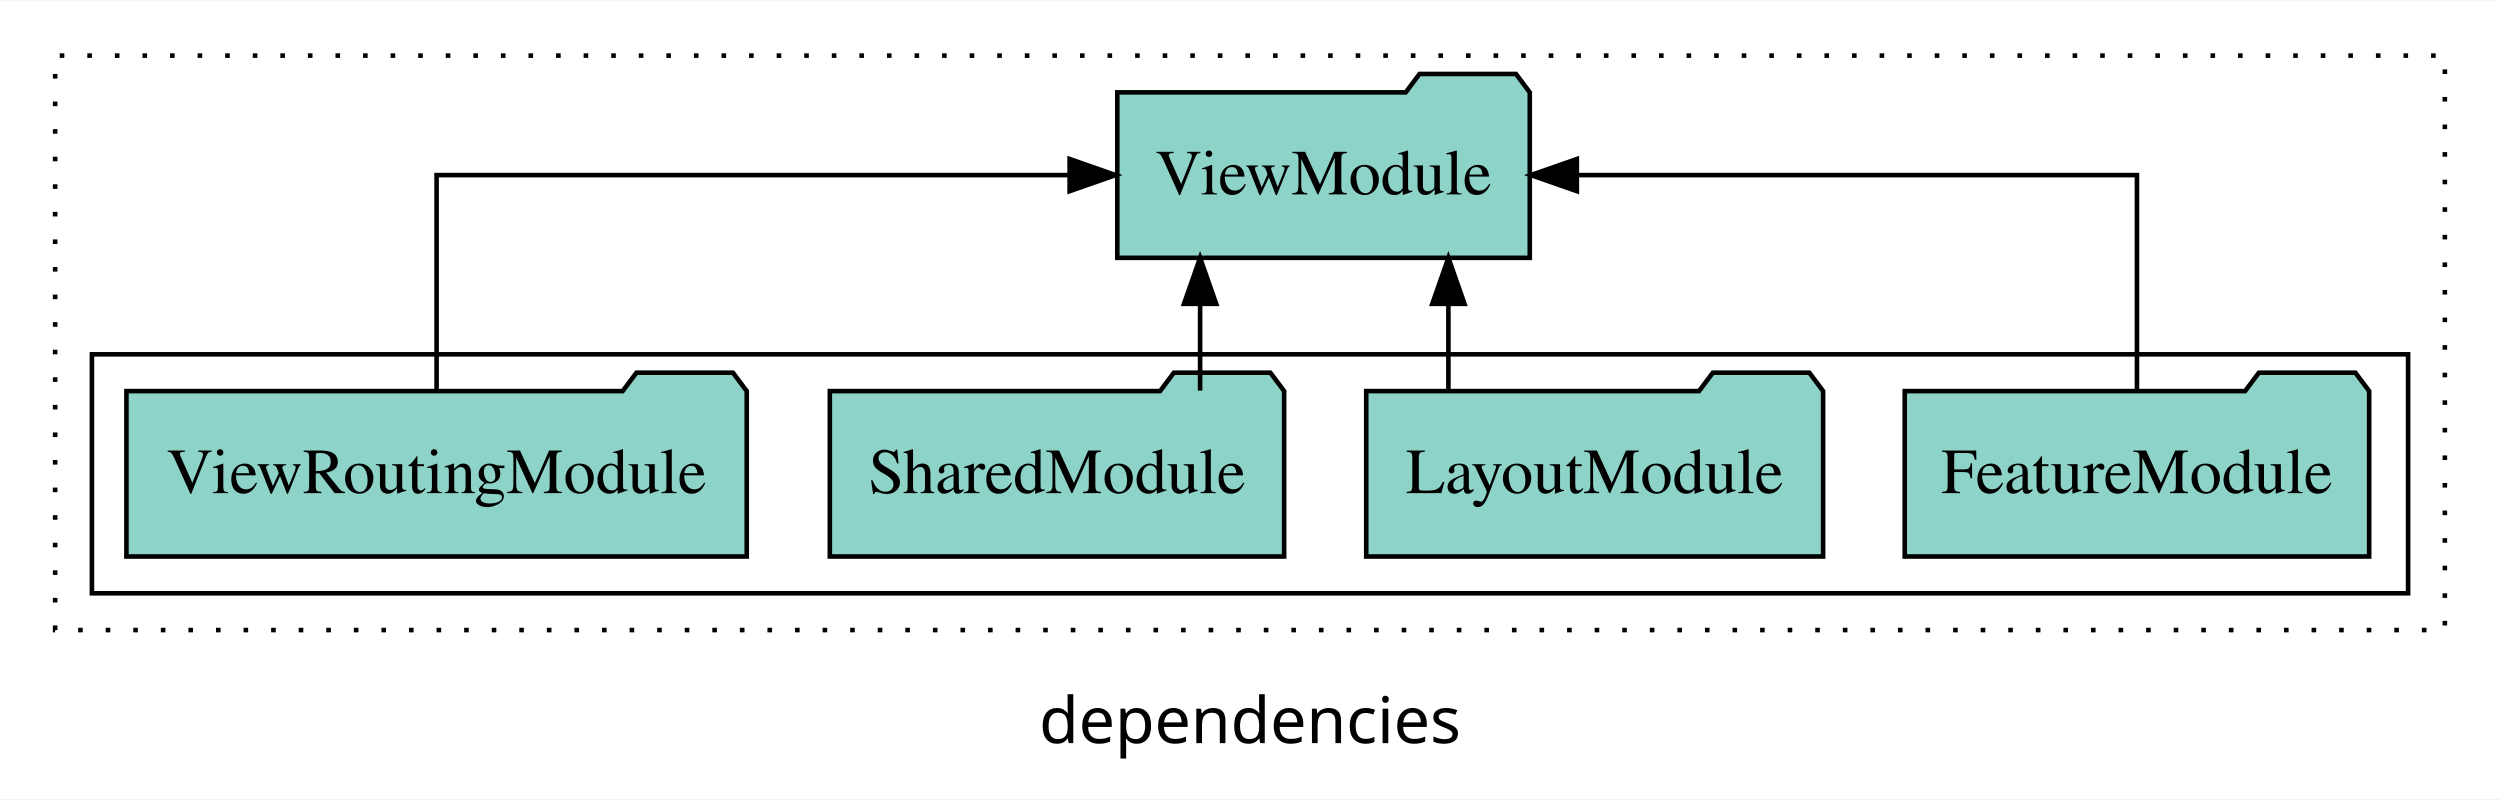
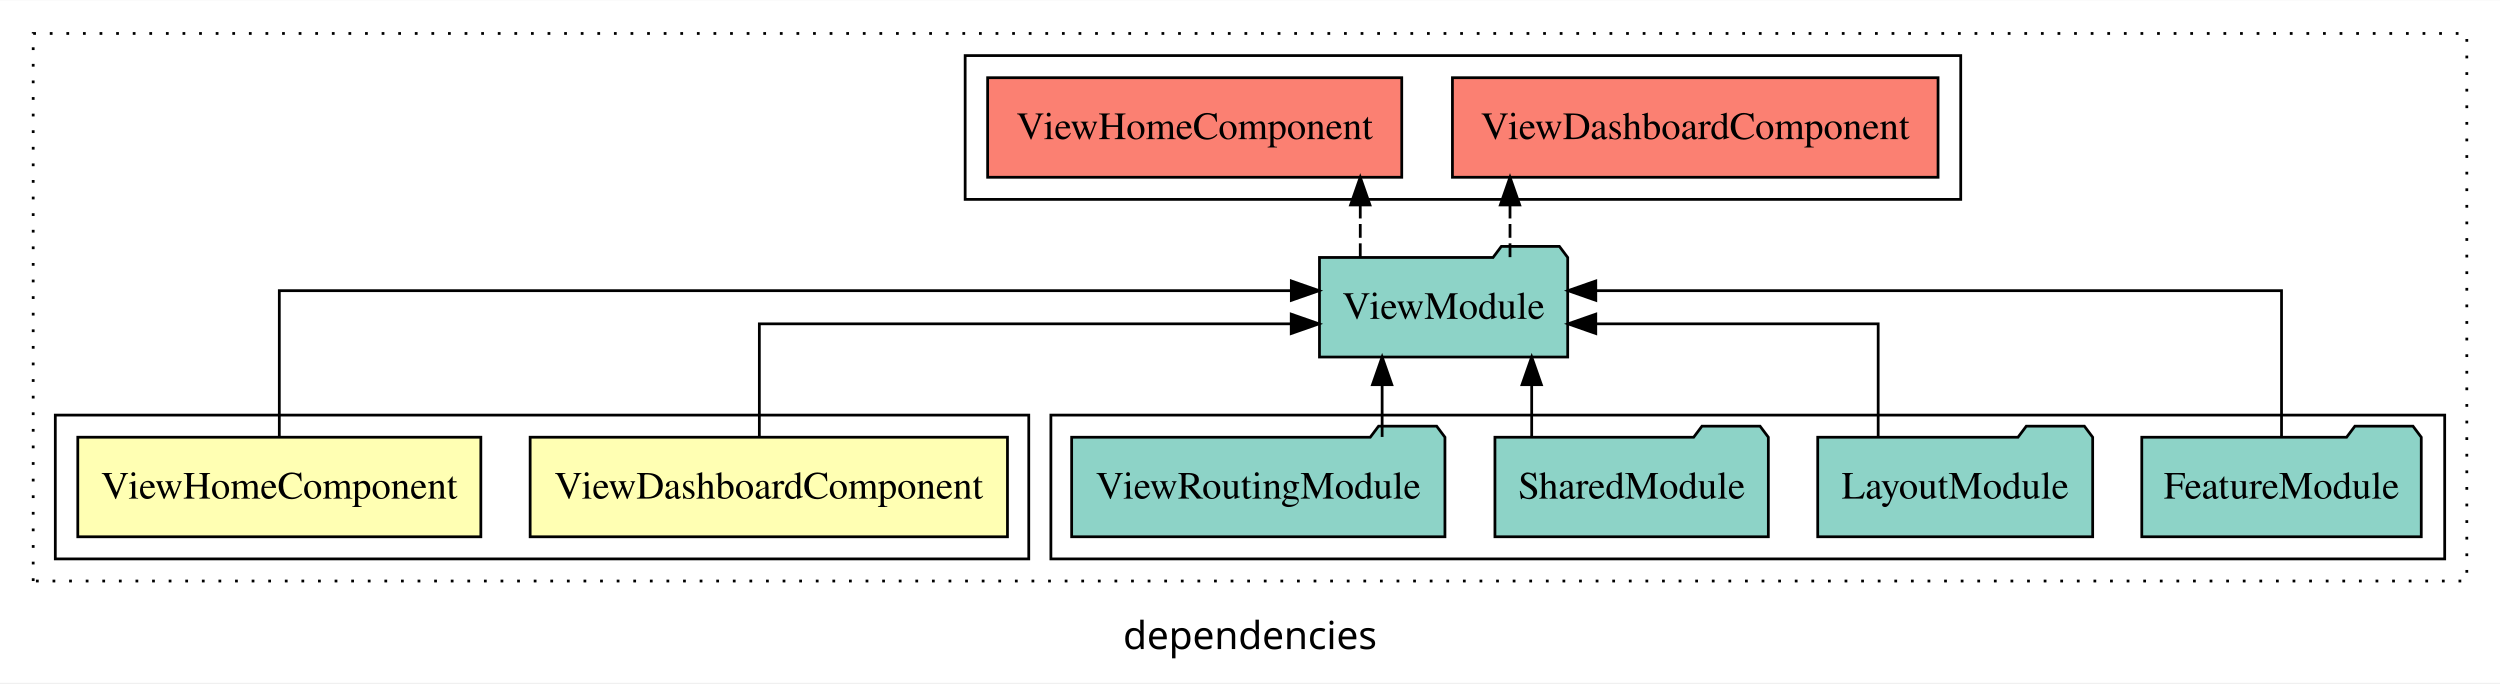
- <svg xmlns="http://www.w3.org/2000/svg" width="544pt" height="174pt" viewBox="0.00 0.00 544.00 173.80">
-   <g id="graph0" class="graph" transform="scale(1 1) rotate(0) translate(4 169.8)">
-     <polygon fill="white" stroke="transparent" points="-4,4 -4,-169.8 540,-169.8 540,4 -4,4" />
-     <text text-anchor="middle" x="268" y="-8.2" font-family="sans-serif" font-size="14.00">dependencies</text>
+ <svg xmlns="http://www.w3.org/2000/svg" width="904pt" height="247pt" viewBox="0.00 0.00 904.00 246.80">
+   <g id="graph0" class="graph" transform="scale(1 1) rotate(0) translate(4 242.8)">
+     <polygon fill="white" stroke="transparent" points="-4,4 -4,-242.8 900,-242.8 900,4 -4,4" />
+     <text text-anchor="middle" x="448" y="-8.2" font-family="sans-serif" font-size="14.00">dependencies</text>
    <g id="clust1" class="cluster">
-       <polygon fill="none" stroke="black" stroke-dasharray="1,5" points="8,-32.8 8,-157.8 528,-157.8 528,-32.8 8,-32.8" />
+       <polygon fill="none" stroke="black" stroke-dasharray="1,5" points="8,-32.8 8,-230.8 888,-230.8 888,-32.8 8,-32.8" />
    </g>
-     <g id="clust3" class="cluster">
-       <polygon fill="none" stroke="black" points="16,-40.8 16,-92.8 520,-92.8 520,-40.8 16,-40.8" />
+     <g id="clust5" class="cluster">
+       <polygon fill="none" stroke="black" points="376,-40.8 376,-92.8 880,-92.8 880,-40.8 376,-40.8" />
+     </g>
+     <g id="clust6" class="cluster">
+       <polygon fill="none" stroke="black" points="345,-170.8 345,-222.8 705,-222.8 705,-170.8 345,-170.8" />
+     </g>
+     <g id="clust2" class="cluster">
+       <polygon fill="none" stroke="black" points="16,-40.8 16,-92.8 368,-92.8 368,-40.8 16,-40.8" />
    </g>
    <g id="node1" class="node">
-       <polygon fill="#8dd3c7" stroke="black" points="511.53,-84.8 508.53,-88.8 487.53,-88.8 484.53,-84.8 410.47,-84.8 410.47,-48.8 511.53,-48.8 511.53,-84.8" />
-       <text text-anchor="middle" x="461" y="-62.6" font-family="Times,serif" font-size="14.00">FeatureModule</text>
+       <polygon fill="#ffffb3" stroke="black" points="360.3,-84.8 187.7,-84.8 187.7,-48.8 360.3,-48.8 360.3,-84.8" />
+       <text text-anchor="middle" x="274" y="-62.6" font-family="Times,serif" font-size="14.00">ViewDashboardComponent</text>
+     </g>
+     <g id="node3" class="node">
+       <polygon fill="#8dd3c7" stroke="black" points="562.88,-149.8 559.88,-153.8 538.88,-153.8 535.88,-149.8 473.12,-149.8 473.12,-113.8 562.88,-113.8 562.88,-149.8" />
+       <text text-anchor="middle" x="518" y="-127.6" font-family="Times,serif" font-size="14.00">ViewModule</text>
+     </g>
+     <g id="edge1" class="edge">
+       <path fill="none" stroke="black" d="M270.58,-84.82C270.58,-102.17 270.58,-125.8 270.58,-125.8 270.58,-125.8 462.91,-125.8 462.91,-125.8" />
+       <polygon fill="black" stroke="black" points="462.91,-129.3 472.91,-125.8 462.91,-122.3 462.91,-129.3" />
+     </g>
+     <g id="node2" class="node">
+       <polygon fill="#ffffb3" stroke="black" points="169.87,-84.8 24.13,-84.8 24.13,-48.8 169.87,-48.8 169.87,-84.8" />
+       <text text-anchor="middle" x="97" y="-62.6" font-family="Times,serif" font-size="14.00">ViewHomeComponent</text>
+     </g>
+     <g id="edge2" class="edge">
+       <path fill="none" stroke="black" d="M97,-85.08C97,-106.12 97,-137.8 97,-137.8 97,-137.8 462.95,-137.8 462.95,-137.8" />
+       <polygon fill="black" stroke="black" points="462.95,-141.3 472.95,-137.8 462.95,-134.3 462.95,-141.3" />
+     </g>
+     <g id="node8" class="node">
+       <polygon fill="#fb8072" stroke="black" points="696.8,-214.8 521.2,-214.8 521.2,-178.8 696.8,-178.8 696.8,-214.8" />
+       <text text-anchor="middle" x="609" y="-192.6" font-family="Times,serif" font-size="14.00">ViewDashboardComponent </text>
+     </g>
+     <g id="edge7" class="edge">
+       <path fill="none" stroke="black" stroke-dasharray="5,2" d="M542.02,-149.91C542.02,-149.91 542.02,-168.79 542.02,-168.79" />
+       <polygon fill="black" stroke="black" points="538.52,-168.79 542.02,-178.79 545.52,-168.79 538.52,-168.79" />
+     </g>
+     <g id="node9" class="node">
+       <polygon fill="#fb8072" stroke="black" points="502.87,-214.8 353.13,-214.8 353.13,-178.8 502.87,-178.8 502.87,-214.8" />
+       <text text-anchor="middle" x="428" y="-192.6" font-family="Times,serif" font-size="14.00">ViewHomeComponent </text>
+     </g>
+     <g id="edge8" class="edge">
+       <path fill="none" stroke="black" stroke-dasharray="5,2" d="M487.87,-149.91C487.87,-149.91 487.87,-168.79 487.87,-168.79" />
+       <polygon fill="black" stroke="black" points="484.37,-168.79 487.87,-178.79 491.37,-168.79 484.37,-168.79" />
+     </g>
+     <g id="node4" class="node">
+       <polygon fill="#8dd3c7" stroke="black" points="871.53,-84.8 868.53,-88.8 847.53,-88.8 844.53,-84.8 770.47,-84.8 770.47,-48.8 871.53,-48.8 871.53,-84.8" />
+       <text text-anchor="middle" x="821" y="-62.6" font-family="Times,serif" font-size="14.00">FeatureModule</text>
+     </g>
+     <g id="edge3" class="edge">
+       <path fill="none" stroke="black" d="M821,-85.08C821,-106.12 821,-137.8 821,-137.8 821,-137.8 573.03,-137.8 573.03,-137.8" />
+       <polygon fill="black" stroke="black" points="573.04,-134.3 563.03,-137.8 573.03,-141.3 573.04,-134.3" />
    </g>
    <g id="node5" class="node">
-       <polygon fill="#8dd3c7" stroke="black" points="328.88,-149.8 325.88,-153.8 304.88,-153.8 301.88,-149.8 239.12,-149.8 239.12,-113.8 328.88,-113.8 328.88,-149.8" />
-       <text text-anchor="middle" x="284" y="-127.6" font-family="Times,serif" font-size="14.00">ViewModule</text>
-     </g>
-     <g id="edge1" class="edge">
-       <path fill="none" stroke="black" d="M461,-84.91C461,-104.14 461,-131.8 461,-131.8 461,-131.8 339.12,-131.8 339.12,-131.8" />
-       <polygon fill="black" stroke="black" points="339.12,-128.3 329.12,-131.8 339.12,-135.3 339.12,-128.3" />
-     </g>
-     <g id="node2" class="node">
-       <polygon fill="#8dd3c7" stroke="black" points="392.71,-84.8 389.71,-88.8 368.71,-88.8 365.71,-84.8 293.29,-84.8 293.29,-48.8 392.71,-48.8 392.71,-84.8" />
-       <text text-anchor="middle" x="343" y="-62.6" font-family="Times,serif" font-size="14.00">LayoutModule</text>
-     </g>
-     <g id="edge2" class="edge">
-       <path fill="none" stroke="black" d="M311.17,-84.91C311.17,-84.91 311.17,-103.79 311.17,-103.79" />
-       <polygon fill="black" stroke="black" points="307.67,-103.79 311.17,-113.79 314.67,-103.79 307.67,-103.79" />
-     </g>
-     <g id="node3" class="node">
-       <polygon fill="#8dd3c7" stroke="black" points="275.43,-84.8 272.43,-88.8 251.43,-88.8 248.43,-84.8 176.57,-84.8 176.57,-48.8 275.43,-48.8 275.43,-84.8" />
-       <text text-anchor="middle" x="226" y="-62.6" font-family="Times,serif" font-size="14.00">SharedModule</text>
-     </g>
-     <g id="edge3" class="edge">
-       <path fill="none" stroke="black" d="M257.14,-84.91C257.14,-84.91 257.14,-103.79 257.14,-103.79" />
-       <polygon fill="black" stroke="black" points="253.64,-103.79 257.14,-113.79 260.64,-103.79 253.64,-103.79" />
-     </g>
-     <g id="node4" class="node">
-       <polygon fill="#8dd3c7" stroke="black" points="158.49,-84.8 155.49,-88.8 134.49,-88.8 131.49,-84.8 23.51,-84.8 23.51,-48.8 158.49,-48.8 158.49,-84.8" />
-       <text text-anchor="middle" x="91" y="-62.6" font-family="Times,serif" font-size="14.00">ViewRoutingModule</text>
+       <polygon fill="#8dd3c7" stroke="black" points="752.71,-84.8 749.71,-88.8 728.71,-88.8 725.71,-84.8 653.29,-84.8 653.29,-48.8 752.71,-48.8 752.71,-84.8" />
+       <text text-anchor="middle" x="703" y="-62.6" font-family="Times,serif" font-size="14.00">LayoutModule</text>
    </g>
    <g id="edge4" class="edge">
-       <path fill="none" stroke="black" d="M91,-84.91C91,-104.14 91,-131.8 91,-131.8 91,-131.8 228.75,-131.8 228.75,-131.8" />
-       <polygon fill="black" stroke="black" points="228.75,-135.3 238.75,-131.8 228.75,-128.3 228.75,-135.3" />
+       <path fill="none" stroke="black" d="M675.15,-84.82C675.15,-102.17 675.15,-125.8 675.15,-125.8 675.15,-125.8 573.03,-125.8 573.03,-125.8" />
+       <polygon fill="black" stroke="black" points="573.03,-122.3 563.03,-125.8 573.03,-129.3 573.03,-122.3" />
+     </g>
+     <g id="node6" class="node">
+       <polygon fill="#8dd3c7" stroke="black" points="635.43,-84.8 632.43,-88.8 611.43,-88.8 608.43,-84.8 536.57,-84.8 536.57,-48.8 635.43,-48.8 635.43,-84.8" />
+       <text text-anchor="middle" x="586" y="-62.6" font-family="Times,serif" font-size="14.00">SharedModule</text>
+     </g>
+     <g id="edge5" class="edge">
+       <path fill="none" stroke="black" d="M549.86,-84.91C549.86,-84.91 549.86,-103.79 549.86,-103.79" />
+       <polygon fill="black" stroke="black" points="546.36,-103.79 549.86,-113.79 553.36,-103.79 546.36,-103.79" />
+     </g>
+     <g id="node7" class="node">
+       <polygon fill="#8dd3c7" stroke="black" points="518.49,-84.8 515.49,-88.8 494.49,-88.8 491.49,-84.8 383.51,-84.8 383.51,-48.8 518.49,-48.8 518.49,-84.8" />
+       <text text-anchor="middle" x="451" y="-62.6" font-family="Times,serif" font-size="14.00">ViewRoutingModule</text>
+     </g>
+     <g id="edge6" class="edge">
+       <path fill="none" stroke="black" d="M495.78,-84.91C495.78,-84.91 495.78,-103.79 495.78,-103.79" />
+       <polygon fill="black" stroke="black" points="492.28,-103.79 495.78,-113.79 499.28,-103.79 492.28,-103.79" />
    </g>
  </g>
</svg>
